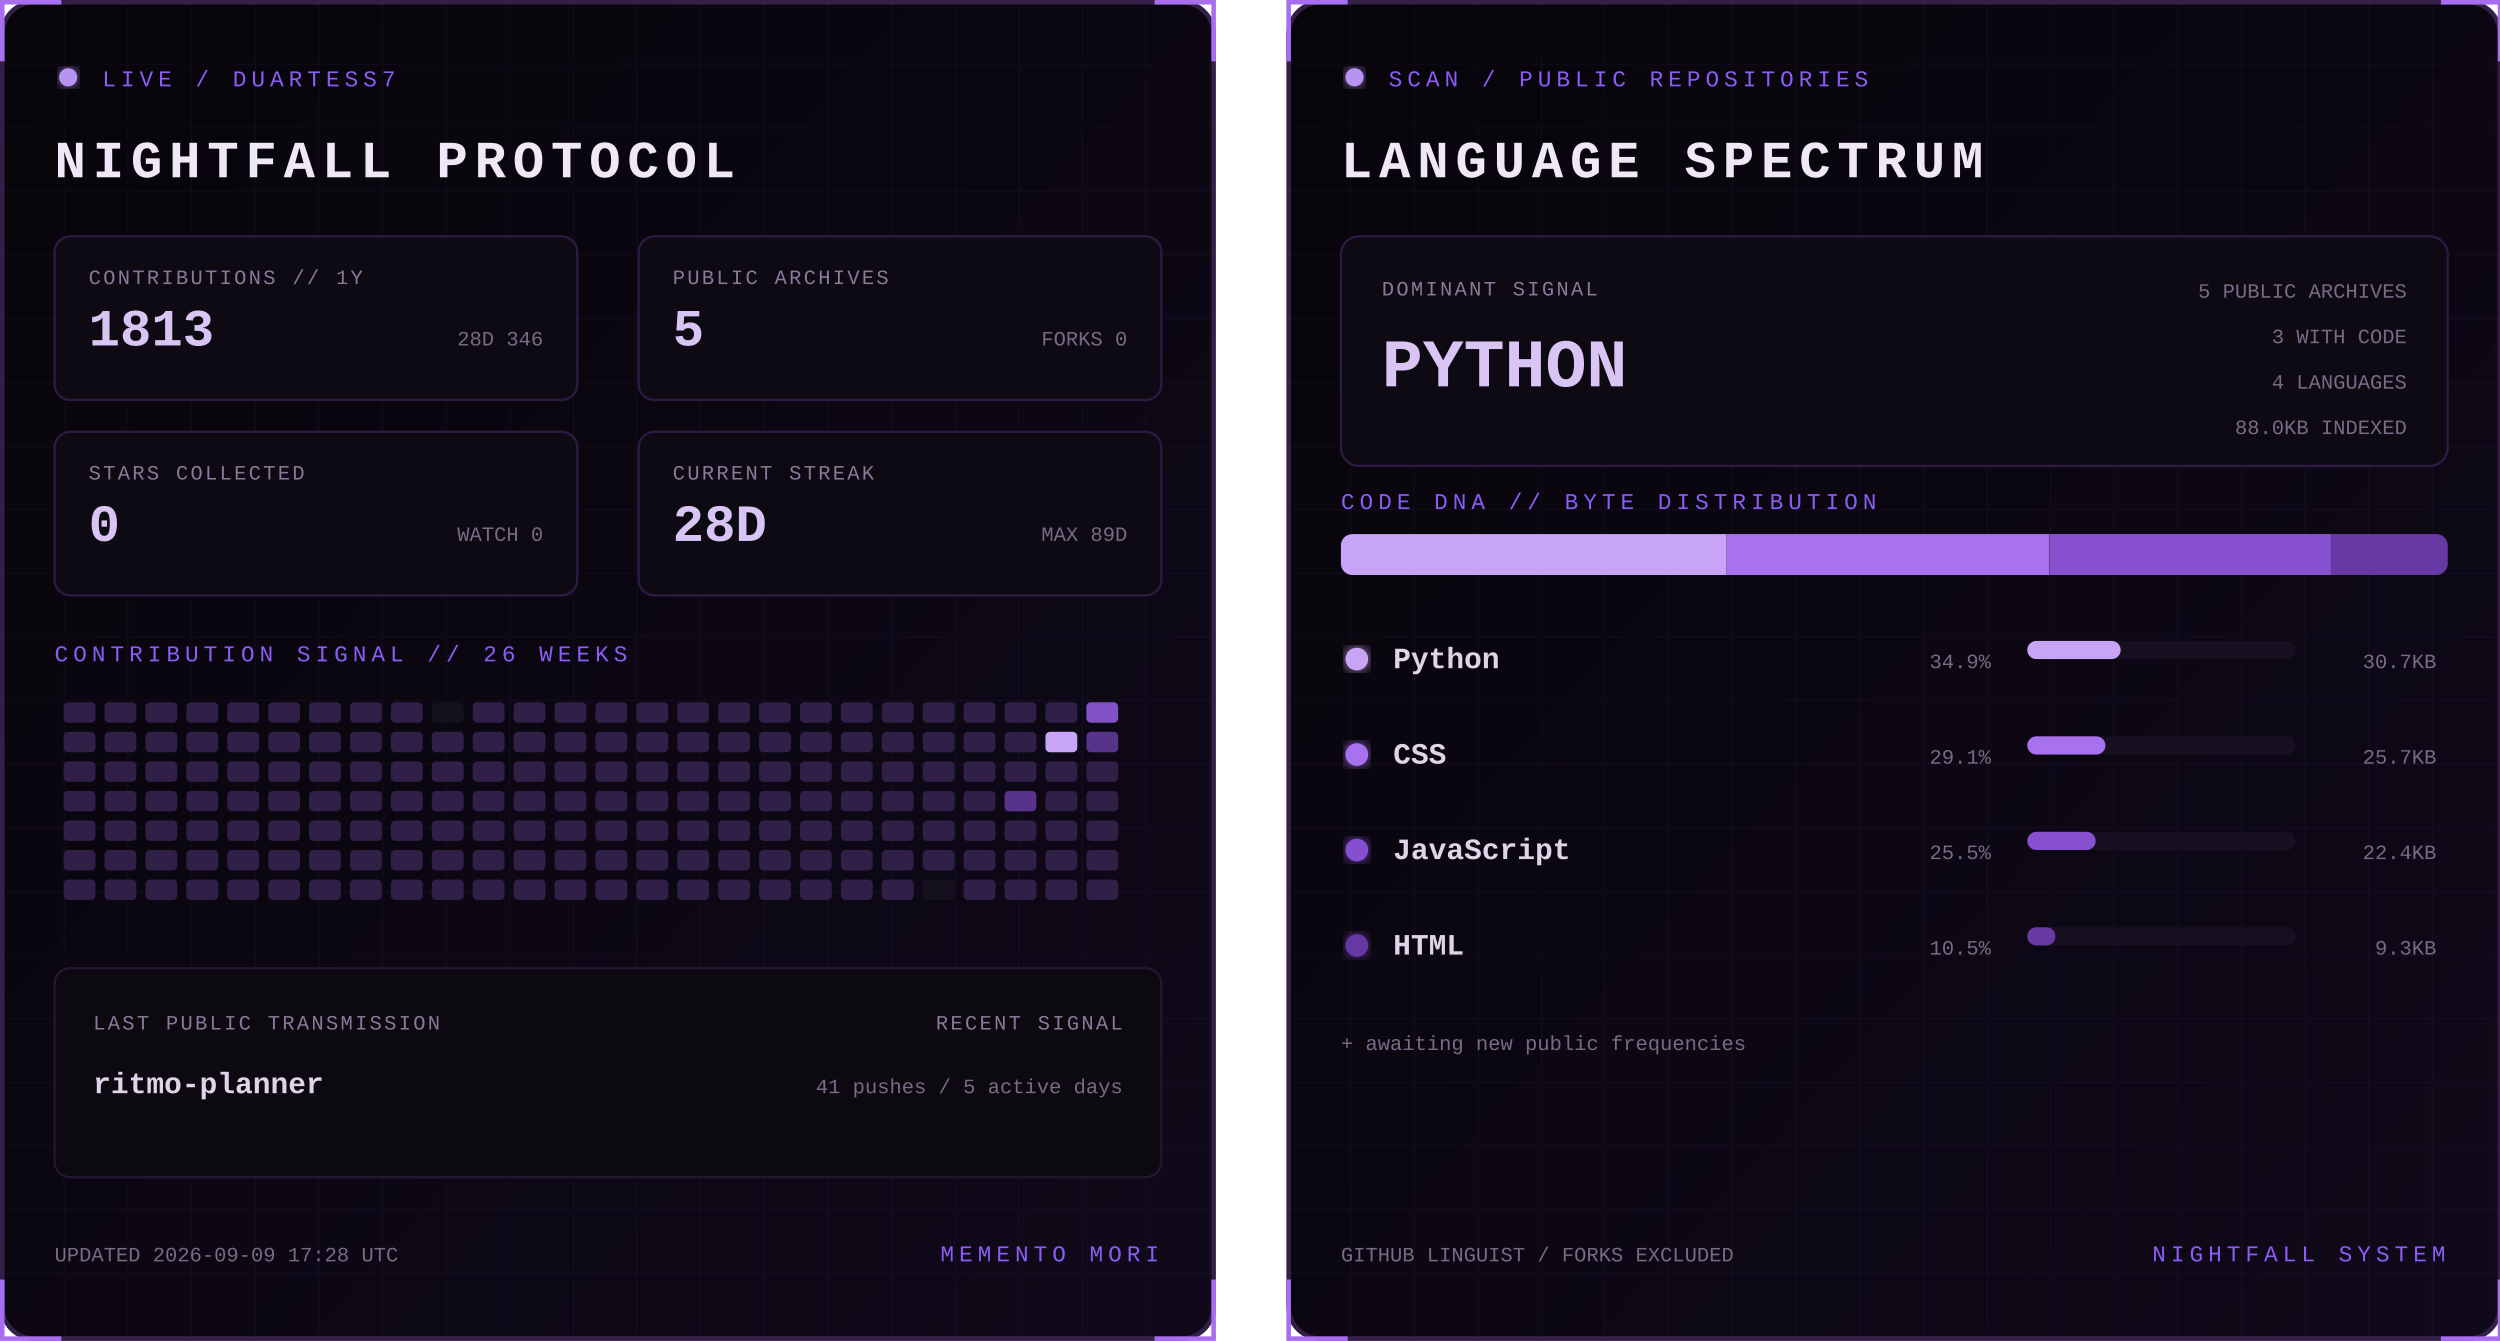
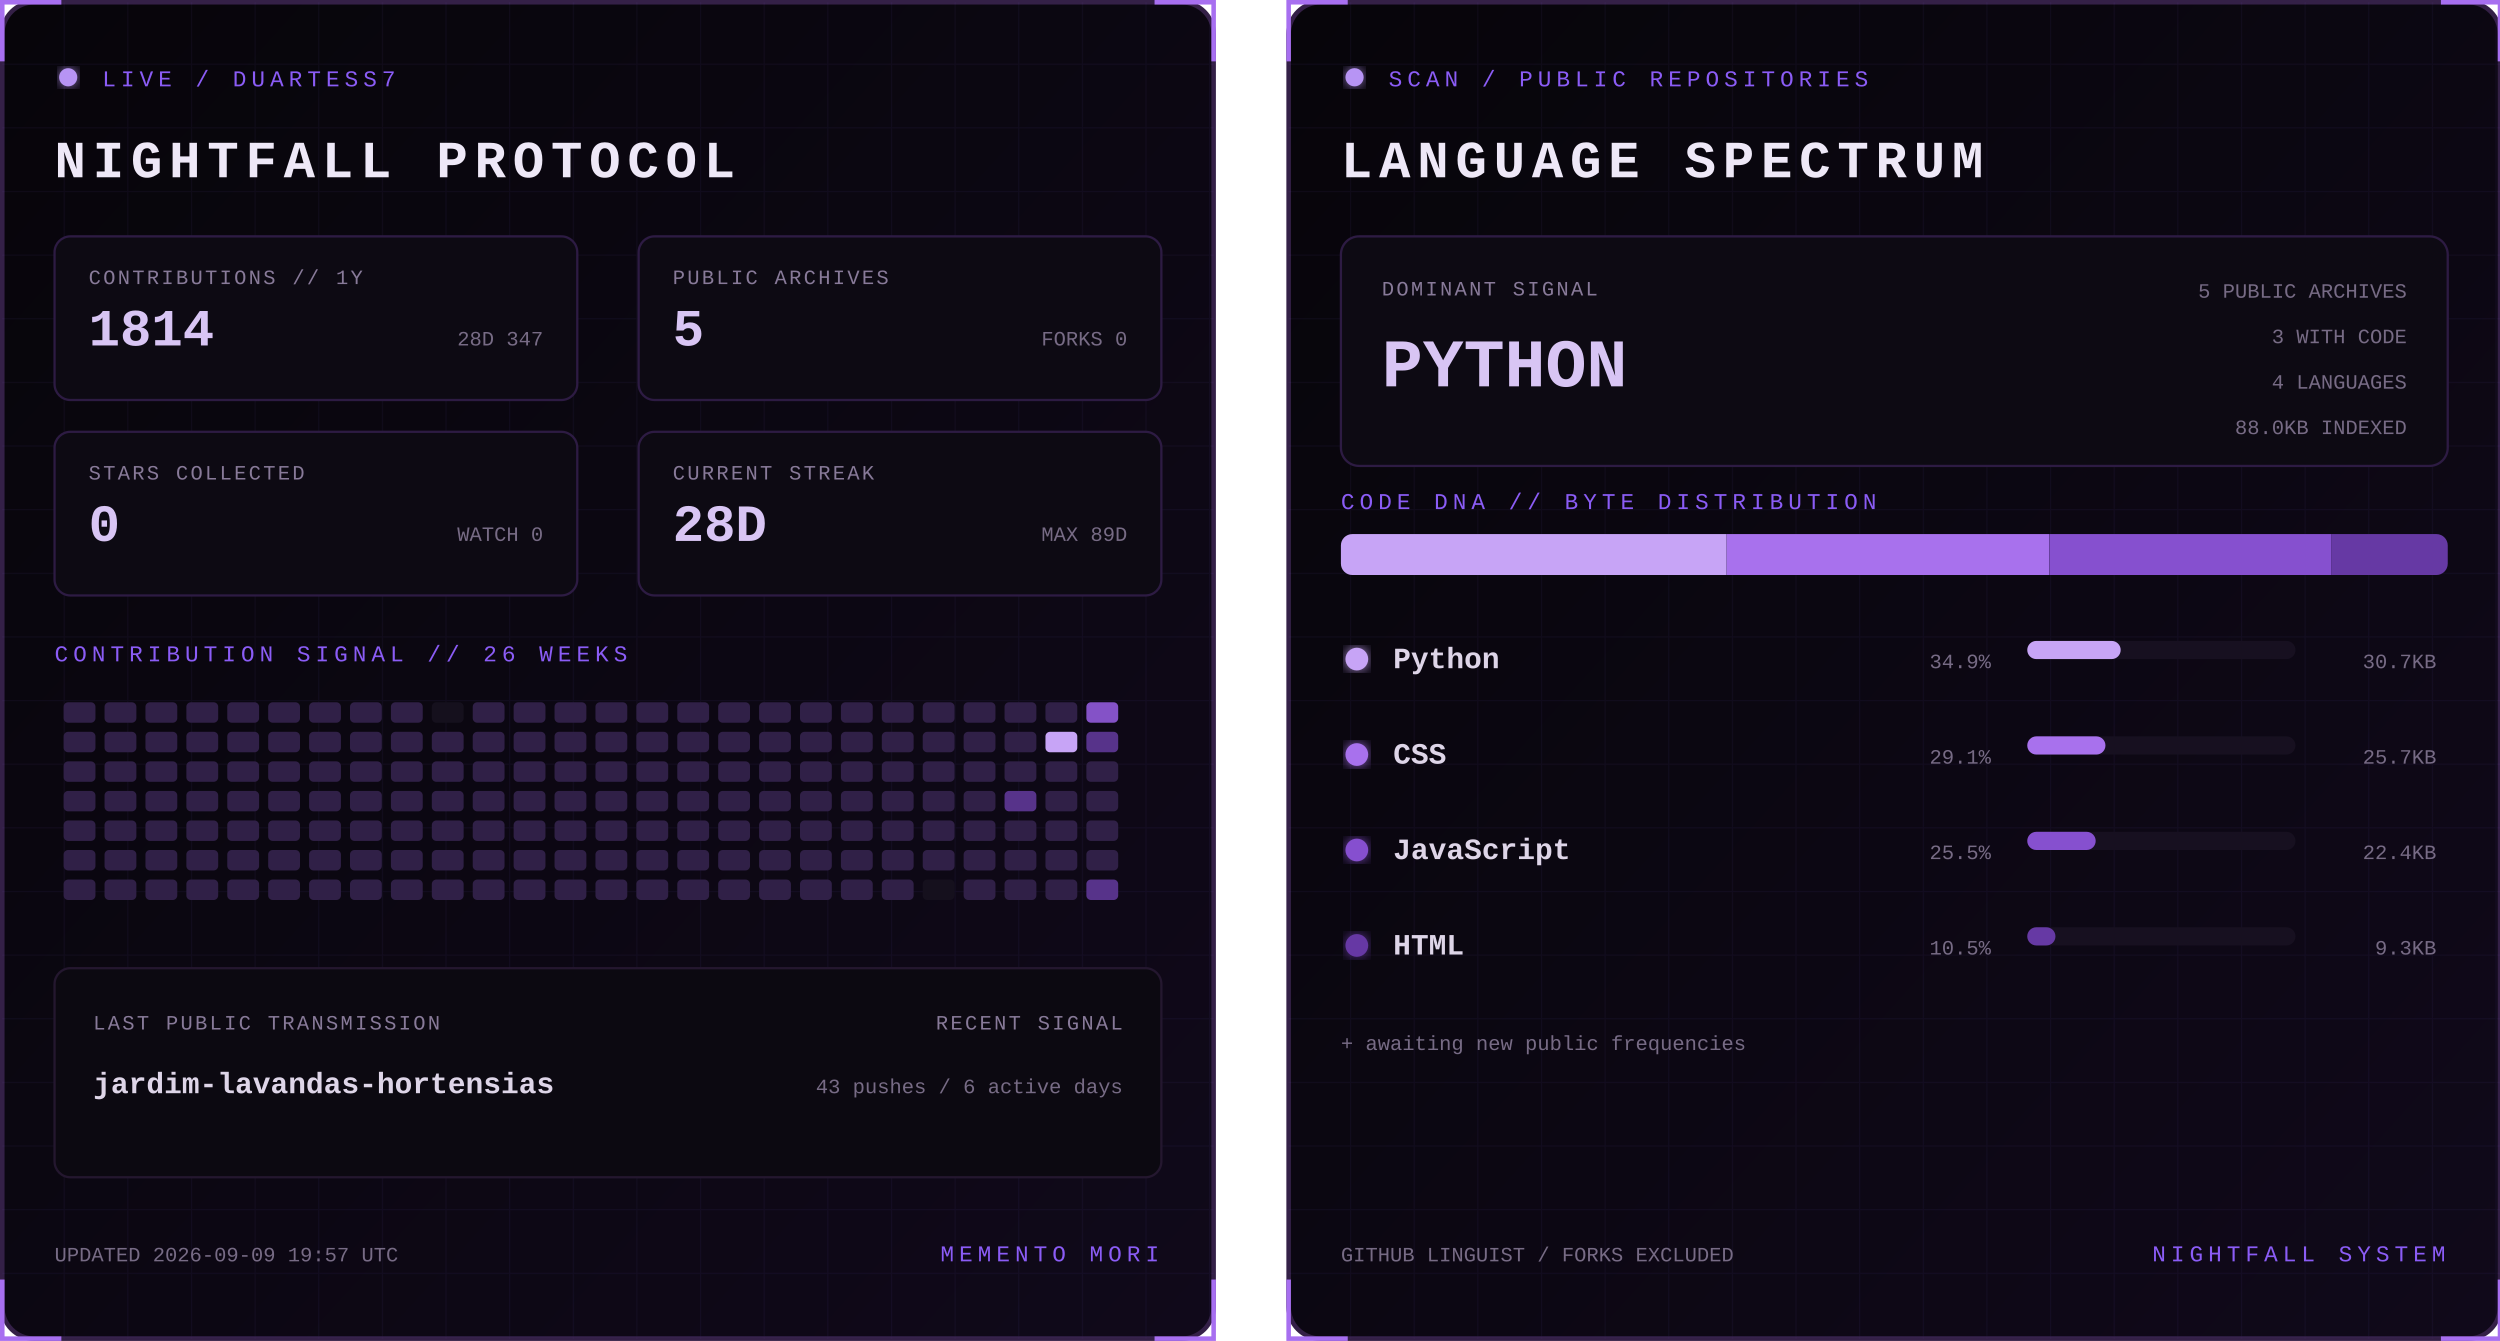
<svg xmlns="http://www.w3.org/2000/svg" width="1100" height="590" viewBox="0 0 1100 590" role="img" aria-labelledby="title desc">
  <defs>
    <linearGradient id="bg" x1="0" y1="0" x2="1" y2="1">
      <stop stop-color="#07050a" />
      <stop offset="1" stop-color="#10091a" />
    </linearGradient>
    <filter id="glow">
      <feGaussianBlur stdDeviation="3" result="b" />
      <feMerge>
        <feMergeNode in="b" />
        <feMergeNode in="SourceGraphic" />
      </feMerge>
    </filter>
    <pattern id="grid" width="28" height="28" patternUnits="userSpaceOnUse">
      <path d="M28 0H0V28" fill="none" stroke="#8b5cf6" stroke-opacity=".055" />
    </pattern>
    <clipPath id="dna">
      <rect x="24" y="235" width="487" height="18" rx="5" />
    </clipPath>
    <style>
      text { font-family: Consolas, 'Courier New', monospace; }
      .kicker { fill:#8b5cf6; font-size:10px; letter-spacing:2.2px; }
      .title { fill:#eee8f7; font-size:23px; font-weight:700; letter-spacing:3px; }
      .label { fill:#887a99; font-size:9px; letter-spacing:1px; }
      .stat { fill:#d8c5f4; font-size:23px; font-weight:700; }
      .detail,.pct { fill:#776b85; font-size:9px; }
      .lang { fill:#ded5e8; font-size:13px; font-weight:700; }
      .hero { fill:#d8c5f4; font-size:30px; font-weight:700; }
      .blink { animation:blink 1.6s step-end infinite; }
      @keyframes blink { 50% { opacity:.25 } }
    </style>
  </defs>
  <g>
    <rect x="1" y="1" width="533" height="588" rx="14" fill="url(#bg)" stroke="#342047" stroke-width="2" />
    <rect x="1" y="1" width="533" height="588" rx="14" fill="url(#grid)" />
    <path d="M27 1H1v26 M508 1h26v26 M534 563v26h-26 M27 589H1v-26" stroke="#a76ff0" stroke-width="2" fill="none" />
    <circle cx="30" cy="34" r="4" fill="#b794f4" filter="url(#glow)" class="blink" />
    <text x="45" y="38" class="kicker">LIVE / DUARTESS7</text>
    <text x="24" y="78" class="title">NIGHTFALL PROTOCOL</text>
    <g transform="translate(24 104)">
      <rect width="230" height="72" rx="7" fill="#0d0a13" stroke="#2d1b43" />
      <text x="15" y="21" class="label">CONTRIBUTIONS // 1Y</text>
-       <text x="15" y="48" class="stat">1813</text>
-       <text x="215" y="48" text-anchor="end" class="detail">28D 346</text>
+       <text x="15" y="48" class="stat">1814</text>
+       <text x="215" y="48" text-anchor="end" class="detail">28D 347</text>
    </g>
    <g transform="translate(281 104)">
      <rect width="230" height="72" rx="7" fill="#0d0a13" stroke="#2d1b43" />
      <text x="15" y="21" class="label">PUBLIC ARCHIVES</text>
      <text x="15" y="48" class="stat">5</text>
      <text x="215" y="48" text-anchor="end" class="detail">FORKS 0</text>
    </g>
    <g transform="translate(24 190)">
      <rect width="230" height="72" rx="7" fill="#0d0a13" stroke="#2d1b43" />
      <text x="15" y="21" class="label">STARS COLLECTED</text>
      <text x="15" y="48" class="stat">0</text>
      <text x="215" y="48" text-anchor="end" class="detail">WATCH 0</text>
    </g>
    <g transform="translate(281 190)">
      <rect width="230" height="72" rx="7" fill="#0d0a13" stroke="#2d1b43" />
      <text x="15" y="21" class="label">CURRENT STREAK</text>
      <text x="15" y="48" class="stat">28D</text>
      <text x="215" y="48" text-anchor="end" class="detail">MAX 89D</text>
    </g>
    <text x="24" y="291" class="kicker">CONTRIBUTION SIGNAL // 26 WEEKS</text>
    <g>
      <rect x="28" y="309" width="14" height="9" rx="2" fill="#302047" />
      <rect x="28" y="322" width="14" height="9" rx="2" fill="#302047" />
      <rect x="28" y="335" width="14" height="9" rx="2" fill="#302047" />
      <rect x="28" y="348" width="14" height="9" rx="2" fill="#302047" />
      <rect x="28" y="361" width="14" height="9" rx="2" fill="#302047" />
      <rect x="28" y="374" width="14" height="9" rx="2" fill="#302047" />
      <rect x="28" y="387" width="14" height="9" rx="2" fill="#302047" />
      <rect x="46" y="309" width="14" height="9" rx="2" fill="#302047" />
      <rect x="46" y="322" width="14" height="9" rx="2" fill="#302047" />
      <rect x="46" y="335" width="14" height="9" rx="2" fill="#302047" />
      <rect x="46" y="348" width="14" height="9" rx="2" fill="#302047" />
      <rect x="46" y="361" width="14" height="9" rx="2" fill="#302047" />
      <rect x="46" y="374" width="14" height="9" rx="2" fill="#302047" />
      <rect x="46" y="387" width="14" height="9" rx="2" fill="#302047" />
      <rect x="64" y="309" width="14" height="9" rx="2" fill="#302047" />
      <rect x="64" y="322" width="14" height="9" rx="2" fill="#302047" />
      <rect x="64" y="335" width="14" height="9" rx="2" fill="#302047" />
      <rect x="64" y="348" width="14" height="9" rx="2" fill="#302047" />
      <rect x="64" y="361" width="14" height="9" rx="2" fill="#302047" />
      <rect x="64" y="374" width="14" height="9" rx="2" fill="#302047" />
      <rect x="64" y="387" width="14" height="9" rx="2" fill="#302047" />
      <rect x="82" y="309" width="14" height="9" rx="2" fill="#302047" />
      <rect x="82" y="322" width="14" height="9" rx="2" fill="#302047" />
      <rect x="82" y="335" width="14" height="9" rx="2" fill="#302047" />
      <rect x="82" y="348" width="14" height="9" rx="2" fill="#302047" />
      <rect x="82" y="361" width="14" height="9" rx="2" fill="#302047" />
      <rect x="82" y="374" width="14" height="9" rx="2" fill="#302047" />
      <rect x="82" y="387" width="14" height="9" rx="2" fill="#302047" />
      <rect x="100" y="309" width="14" height="9" rx="2" fill="#302047" />
      <rect x="100" y="322" width="14" height="9" rx="2" fill="#302047" />
      <rect x="100" y="335" width="14" height="9" rx="2" fill="#302047" />
      <rect x="100" y="348" width="14" height="9" rx="2" fill="#302047" />
      <rect x="100" y="361" width="14" height="9" rx="2" fill="#302047" />
      <rect x="100" y="374" width="14" height="9" rx="2" fill="#302047" />
      <rect x="100" y="387" width="14" height="9" rx="2" fill="#302047" />
      <rect x="118" y="309" width="14" height="9" rx="2" fill="#302047" />
      <rect x="118" y="322" width="14" height="9" rx="2" fill="#302047" />
      <rect x="118" y="335" width="14" height="9" rx="2" fill="#302047" />
      <rect x="118" y="348" width="14" height="9" rx="2" fill="#302047" />
      <rect x="118" y="361" width="14" height="9" rx="2" fill="#302047" />
      <rect x="118" y="374" width="14" height="9" rx="2" fill="#302047" />
      <rect x="118" y="387" width="14" height="9" rx="2" fill="#302047" />
      <rect x="136" y="309" width="14" height="9" rx="2" fill="#302047" />
      <rect x="136" y="322" width="14" height="9" rx="2" fill="#302047" />
      <rect x="136" y="335" width="14" height="9" rx="2" fill="#302047" />
      <rect x="136" y="348" width="14" height="9" rx="2" fill="#302047" />
      <rect x="136" y="361" width="14" height="9" rx="2" fill="#302047" />
      <rect x="136" y="374" width="14" height="9" rx="2" fill="#302047" />
      <rect x="136" y="387" width="14" height="9" rx="2" fill="#302047" />
      <rect x="154" y="309" width="14" height="9" rx="2" fill="#302047" />
      <rect x="154" y="322" width="14" height="9" rx="2" fill="#302047" />
      <rect x="154" y="335" width="14" height="9" rx="2" fill="#302047" />
      <rect x="154" y="348" width="14" height="9" rx="2" fill="#302047" />
      <rect x="154" y="361" width="14" height="9" rx="2" fill="#302047" />
      <rect x="154" y="374" width="14" height="9" rx="2" fill="#302047" />
      <rect x="154" y="387" width="14" height="9" rx="2" fill="#302047" />
      <rect x="172" y="309" width="14" height="9" rx="2" fill="#302047" />
      <rect x="172" y="322" width="14" height="9" rx="2" fill="#302047" />
      <rect x="172" y="335" width="14" height="9" rx="2" fill="#302047" />
      <rect x="172" y="348" width="14" height="9" rx="2" fill="#302047" />
      <rect x="172" y="361" width="14" height="9" rx="2" fill="#302047" />
      <rect x="172" y="374" width="14" height="9" rx="2" fill="#302047" />
      <rect x="172" y="387" width="14" height="9" rx="2" fill="#302047" />
      <rect x="190" y="309" width="14" height="9" rx="2" fill="#15101d" />
      <rect x="190" y="322" width="14" height="9" rx="2" fill="#302047" />
      <rect x="190" y="335" width="14" height="9" rx="2" fill="#302047" />
      <rect x="190" y="348" width="14" height="9" rx="2" fill="#302047" />
      <rect x="190" y="361" width="14" height="9" rx="2" fill="#302047" />
      <rect x="190" y="374" width="14" height="9" rx="2" fill="#302047" />
      <rect x="190" y="387" width="14" height="9" rx="2" fill="#302047" />
      <rect x="208" y="309" width="14" height="9" rx="2" fill="#302047" />
      <rect x="208" y="322" width="14" height="9" rx="2" fill="#302047" />
      <rect x="208" y="335" width="14" height="9" rx="2" fill="#302047" />
      <rect x="208" y="348" width="14" height="9" rx="2" fill="#302047" />
      <rect x="208" y="361" width="14" height="9" rx="2" fill="#302047" />
      <rect x="208" y="374" width="14" height="9" rx="2" fill="#302047" />
      <rect x="208" y="387" width="14" height="9" rx="2" fill="#302047" />
      <rect x="226" y="309" width="14" height="9" rx="2" fill="#302047" />
      <rect x="226" y="322" width="14" height="9" rx="2" fill="#302047" />
      <rect x="226" y="335" width="14" height="9" rx="2" fill="#302047" />
      <rect x="226" y="348" width="14" height="9" rx="2" fill="#302047" />
      <rect x="226" y="361" width="14" height="9" rx="2" fill="#302047" />
      <rect x="226" y="374" width="14" height="9" rx="2" fill="#302047" />
      <rect x="226" y="387" width="14" height="9" rx="2" fill="#302047" />
      <rect x="244" y="309" width="14" height="9" rx="2" fill="#302047" />
      <rect x="244" y="322" width="14" height="9" rx="2" fill="#302047" />
      <rect x="244" y="335" width="14" height="9" rx="2" fill="#302047" />
      <rect x="244" y="348" width="14" height="9" rx="2" fill="#302047" />
      <rect x="244" y="361" width="14" height="9" rx="2" fill="#302047" />
      <rect x="244" y="374" width="14" height="9" rx="2" fill="#302047" />
      <rect x="244" y="387" width="14" height="9" rx="2" fill="#302047" />
      <rect x="262" y="309" width="14" height="9" rx="2" fill="#302047" />
      <rect x="262" y="322" width="14" height="9" rx="2" fill="#302047" />
      <rect x="262" y="335" width="14" height="9" rx="2" fill="#302047" />
      <rect x="262" y="348" width="14" height="9" rx="2" fill="#302047" />
      <rect x="262" y="361" width="14" height="9" rx="2" fill="#302047" />
      <rect x="262" y="374" width="14" height="9" rx="2" fill="#302047" />
      <rect x="262" y="387" width="14" height="9" rx="2" fill="#302047" />
      <rect x="280" y="309" width="14" height="9" rx="2" fill="#302047" />
      <rect x="280" y="322" width="14" height="9" rx="2" fill="#302047" />
      <rect x="280" y="335" width="14" height="9" rx="2" fill="#302047" />
      <rect x="280" y="348" width="14" height="9" rx="2" fill="#302047" />
      <rect x="280" y="361" width="14" height="9" rx="2" fill="#302047" />
      <rect x="280" y="374" width="14" height="9" rx="2" fill="#302047" />
      <rect x="280" y="387" width="14" height="9" rx="2" fill="#302047" />
      <rect x="298" y="309" width="14" height="9" rx="2" fill="#302047" />
      <rect x="298" y="322" width="14" height="9" rx="2" fill="#302047" />
      <rect x="298" y="335" width="14" height="9" rx="2" fill="#302047" />
      <rect x="298" y="348" width="14" height="9" rx="2" fill="#302047" />
      <rect x="298" y="361" width="14" height="9" rx="2" fill="#302047" />
      <rect x="298" y="374" width="14" height="9" rx="2" fill="#302047" />
      <rect x="298" y="387" width="14" height="9" rx="2" fill="#302047" />
      <rect x="316" y="309" width="14" height="9" rx="2" fill="#302047" />
      <rect x="316" y="322" width="14" height="9" rx="2" fill="#302047" />
      <rect x="316" y="335" width="14" height="9" rx="2" fill="#302047" />
      <rect x="316" y="348" width="14" height="9" rx="2" fill="#302047" />
      <rect x="316" y="361" width="14" height="9" rx="2" fill="#302047" />
      <rect x="316" y="374" width="14" height="9" rx="2" fill="#302047" />
      <rect x="316" y="387" width="14" height="9" rx="2" fill="#302047" />
      <rect x="334" y="309" width="14" height="9" rx="2" fill="#302047" />
      <rect x="334" y="322" width="14" height="9" rx="2" fill="#302047" />
      <rect x="334" y="335" width="14" height="9" rx="2" fill="#302047" />
      <rect x="334" y="348" width="14" height="9" rx="2" fill="#302047" />
      <rect x="334" y="361" width="14" height="9" rx="2" fill="#302047" />
      <rect x="334" y="374" width="14" height="9" rx="2" fill="#302047" />
      <rect x="334" y="387" width="14" height="9" rx="2" fill="#302047" />
      <rect x="352" y="309" width="14" height="9" rx="2" fill="#302047" />
      <rect x="352" y="322" width="14" height="9" rx="2" fill="#302047" />
      <rect x="352" y="335" width="14" height="9" rx="2" fill="#302047" />
      <rect x="352" y="348" width="14" height="9" rx="2" fill="#302047" />
      <rect x="352" y="361" width="14" height="9" rx="2" fill="#302047" />
      <rect x="352" y="374" width="14" height="9" rx="2" fill="#302047" />
      <rect x="352" y="387" width="14" height="9" rx="2" fill="#302047" />
      <rect x="370" y="309" width="14" height="9" rx="2" fill="#302047" />
      <rect x="370" y="322" width="14" height="9" rx="2" fill="#302047" />
      <rect x="370" y="335" width="14" height="9" rx="2" fill="#302047" />
      <rect x="370" y="348" width="14" height="9" rx="2" fill="#302047" />
      <rect x="370" y="361" width="14" height="9" rx="2" fill="#302047" />
      <rect x="370" y="374" width="14" height="9" rx="2" fill="#302047" />
      <rect x="370" y="387" width="14" height="9" rx="2" fill="#302047" />
      <rect x="388" y="309" width="14" height="9" rx="2" fill="#302047" />
      <rect x="388" y="322" width="14" height="9" rx="2" fill="#302047" />
      <rect x="388" y="335" width="14" height="9" rx="2" fill="#302047" />
      <rect x="388" y="348" width="14" height="9" rx="2" fill="#302047" />
      <rect x="388" y="361" width="14" height="9" rx="2" fill="#302047" />
      <rect x="388" y="374" width="14" height="9" rx="2" fill="#302047" />
      <rect x="388" y="387" width="14" height="9" rx="2" fill="#302047" />
      <rect x="406" y="309" width="14" height="9" rx="2" fill="#302047" />
      <rect x="406" y="322" width="14" height="9" rx="2" fill="#302047" />
      <rect x="406" y="335" width="14" height="9" rx="2" fill="#302047" />
      <rect x="406" y="348" width="14" height="9" rx="2" fill="#302047" />
      <rect x="406" y="361" width="14" height="9" rx="2" fill="#302047" />
      <rect x="406" y="374" width="14" height="9" rx="2" fill="#302047" />
      <rect x="406" y="387" width="14" height="9" rx="2" fill="#15101d" />
      <rect x="424" y="309" width="14" height="9" rx="2" fill="#302047" />
      <rect x="424" y="322" width="14" height="9" rx="2" fill="#302047" />
      <rect x="424" y="335" width="14" height="9" rx="2" fill="#302047" />
      <rect x="424" y="348" width="14" height="9" rx="2" fill="#302047" />
      <rect x="424" y="361" width="14" height="9" rx="2" fill="#302047" />
      <rect x="424" y="374" width="14" height="9" rx="2" fill="#302047" />
      <rect x="424" y="387" width="14" height="9" rx="2" fill="#302047" />
      <rect x="442" y="309" width="14" height="9" rx="2" fill="#302047" />
      <rect x="442" y="322" width="14" height="9" rx="2" fill="#302047" />
      <rect x="442" y="335" width="14" height="9" rx="2" fill="#302047" />
      <rect x="442" y="348" width="14" height="9" rx="2" fill="#57338a" />
      <rect x="442" y="361" width="14" height="9" rx="2" fill="#302047" />
      <rect x="442" y="374" width="14" height="9" rx="2" fill="#302047" />
      <rect x="442" y="387" width="14" height="9" rx="2" fill="#302047" />
      <rect x="460" y="309" width="14" height="9" rx="2" fill="#302047" />
      <rect x="460" y="322" width="14" height="9" rx="2" fill="#c7a4f6" />
      <rect x="460" y="335" width="14" height="9" rx="2" fill="#302047" />
      <rect x="460" y="348" width="14" height="9" rx="2" fill="#302047" />
      <rect x="460" y="361" width="14" height="9" rx="2" fill="#302047" />
      <rect x="460" y="374" width="14" height="9" rx="2" fill="#302047" />
      <rect x="460" y="387" width="14" height="9" rx="2" fill="#302047" />
      <rect x="478" y="309" width="14" height="9" rx="2" fill="#8452c7" />
      <rect x="478" y="322" width="14" height="9" rx="2" fill="#57338a" />
      <rect x="478" y="335" width="14" height="9" rx="2" fill="#302047" />
      <rect x="478" y="348" width="14" height="9" rx="2" fill="#302047" />
      <rect x="478" y="361" width="14" height="9" rx="2" fill="#302047" />
      <rect x="478" y="374" width="14" height="9" rx="2" fill="#302047" />
-       <rect x="478" y="387" width="14" height="9" rx="2" fill="#302047" />
+       <rect x="478" y="387" width="14" height="9" rx="2" fill="#57338a" />
    </g>
    <rect x="24" y="426" width="487" height="92" rx="7" fill="#0c0911" stroke="#24172f" />
    <text x="41" y="453" class="label">LAST PUBLIC TRANSMISSION</text>
-     <text x="41" y="481" class="lang">ritmo-planner</text>
+     <text x="41" y="481" class="lang">jardim-lavandas-hortensias</text>
    <text x="494" y="453" text-anchor="end" class="label">RECENT SIGNAL</text>
-     <text x="494" y="481" text-anchor="end" class="detail">41 pushes / 5 active days</text>
-     <text x="24" y="555" class="detail">UPDATED 2026-09-09 17:28 UTC</text>
+     <text x="494" y="481" text-anchor="end" class="detail">43 pushes / 6 active days</text>
+     <text x="24" y="555" class="detail">UPDATED 2026-09-09 19:57 UTC</text>
    <text x="510" y="555" text-anchor="end" class="kicker">MEMENTO MORI</text>
  </g>
  <g transform="translate(566)">
    <rect x="1" y="1" width="533" height="588" rx="14" fill="url(#bg)" stroke="#342047" stroke-width="2" />
    <rect x="1" y="1" width="533" height="588" rx="14" fill="url(#grid)" />
    <path d="M27 1H1v26 M508 1h26v26 M534 563v26h-26 M27 589H1v-26" stroke="#a76ff0" stroke-width="2" fill="none" />
    <circle cx="30" cy="34" r="4" fill="#b794f4" filter="url(#glow)" class="blink" />
    <text x="45" y="38" class="kicker">SCAN / PUBLIC REPOSITORIES</text>
    <text x="24" y="78" class="title">LANGUAGE SPECTRUM</text>
    <rect x="24" y="104" width="487" height="101" rx="8" fill="#0d0a13" stroke="#2d1b43" />
    <text x="42" y="130" class="label">DOMINANT SIGNAL</text>
    <text x="42" y="170" class="hero">PYTHON</text>
    <text x="493" y="131" text-anchor="end" class="detail">5 PUBLIC ARCHIVES</text>
    <text x="493" y="151" text-anchor="end" class="detail">3 WITH CODE</text>
    <text x="493" y="171" text-anchor="end" class="detail">4 LANGUAGES</text>
    <text x="493" y="191" text-anchor="end" class="detail">88.0KB INDEXED</text>
    <text x="24" y="224" class="kicker">CODE DNA // BYTE DISTRIBUTION</text>
    <rect x="24" y="235" width="487" height="18" rx="5" fill="#171020" />
    <g clip-path="url(#dna)">
      <rect x="24.0" y="235" width="169.7" height="18" fill="#c7a4f6" />
      <rect x="193.7" y="235" width="141.9" height="18" fill="#a871ed" />
      <rect x="335.7" y="235" width="124.0" height="18" fill="#8650cf" />
      <rect x="459.7" y="235" width="51.3" height="18" fill="#6639a4" />
    </g>
    <circle cx="31" cy="290" r="5" fill="#c7a4f6" filter="url(#glow)" />
    <text x="47" y="294" class="lang">Python</text>
    <text x="310" y="294" text-anchor="end" class="pct">34.9%</text>
    <rect x="326" y="282" width="118" height="8" rx="4" fill="#171020" />
    <rect x="326" y="282" width="41.1" height="8" rx="4" fill="#c7a4f6" />
    <text x="506" y="294" text-anchor="end" class="detail">30.7KB</text>
    <circle cx="31" cy="332" r="5" fill="#a871ed" filter="url(#glow)" />
    <text x="47" y="336" class="lang">CSS</text>
    <text x="310" y="336" text-anchor="end" class="pct">29.1%</text>
    <rect x="326" y="324" width="118" height="8" rx="4" fill="#171020" />
    <rect x="326" y="324" width="34.4" height="8" rx="4" fill="#a871ed" />
    <text x="506" y="336" text-anchor="end" class="detail">25.7KB</text>
    <circle cx="31" cy="374" r="5" fill="#8650cf" filter="url(#glow)" />
    <text x="47" y="378" class="lang">JavaScript</text>
    <text x="310" y="378" text-anchor="end" class="pct">25.5%</text>
    <rect x="326" y="366" width="118" height="8" rx="4" fill="#171020" />
    <rect x="326" y="366" width="30.1" height="8" rx="4" fill="#8650cf" />
    <text x="506" y="378" text-anchor="end" class="detail">22.4KB</text>
    <circle cx="31" cy="416" r="5" fill="#6639a4" filter="url(#glow)" />
    <text x="47" y="420" class="lang">HTML</text>
    <text x="310" y="420" text-anchor="end" class="pct">10.5%</text>
    <rect x="326" y="408" width="118" height="8" rx="4" fill="#171020" />
    <rect x="326" y="408" width="12.4" height="8" rx="4" fill="#6639a4" />
    <text x="506" y="420" text-anchor="end" class="detail">9.3KB</text>
    <text x="24" y="462" class="detail">+ awaiting new public frequencies</text>
    <text x="24" y="555" class="detail">GITHUB LINGUIST / FORKS EXCLUDED</text>
    <text x="510" y="555" text-anchor="end" class="kicker">NIGHTFALL SYSTEM</text>
  </g>
</svg>
